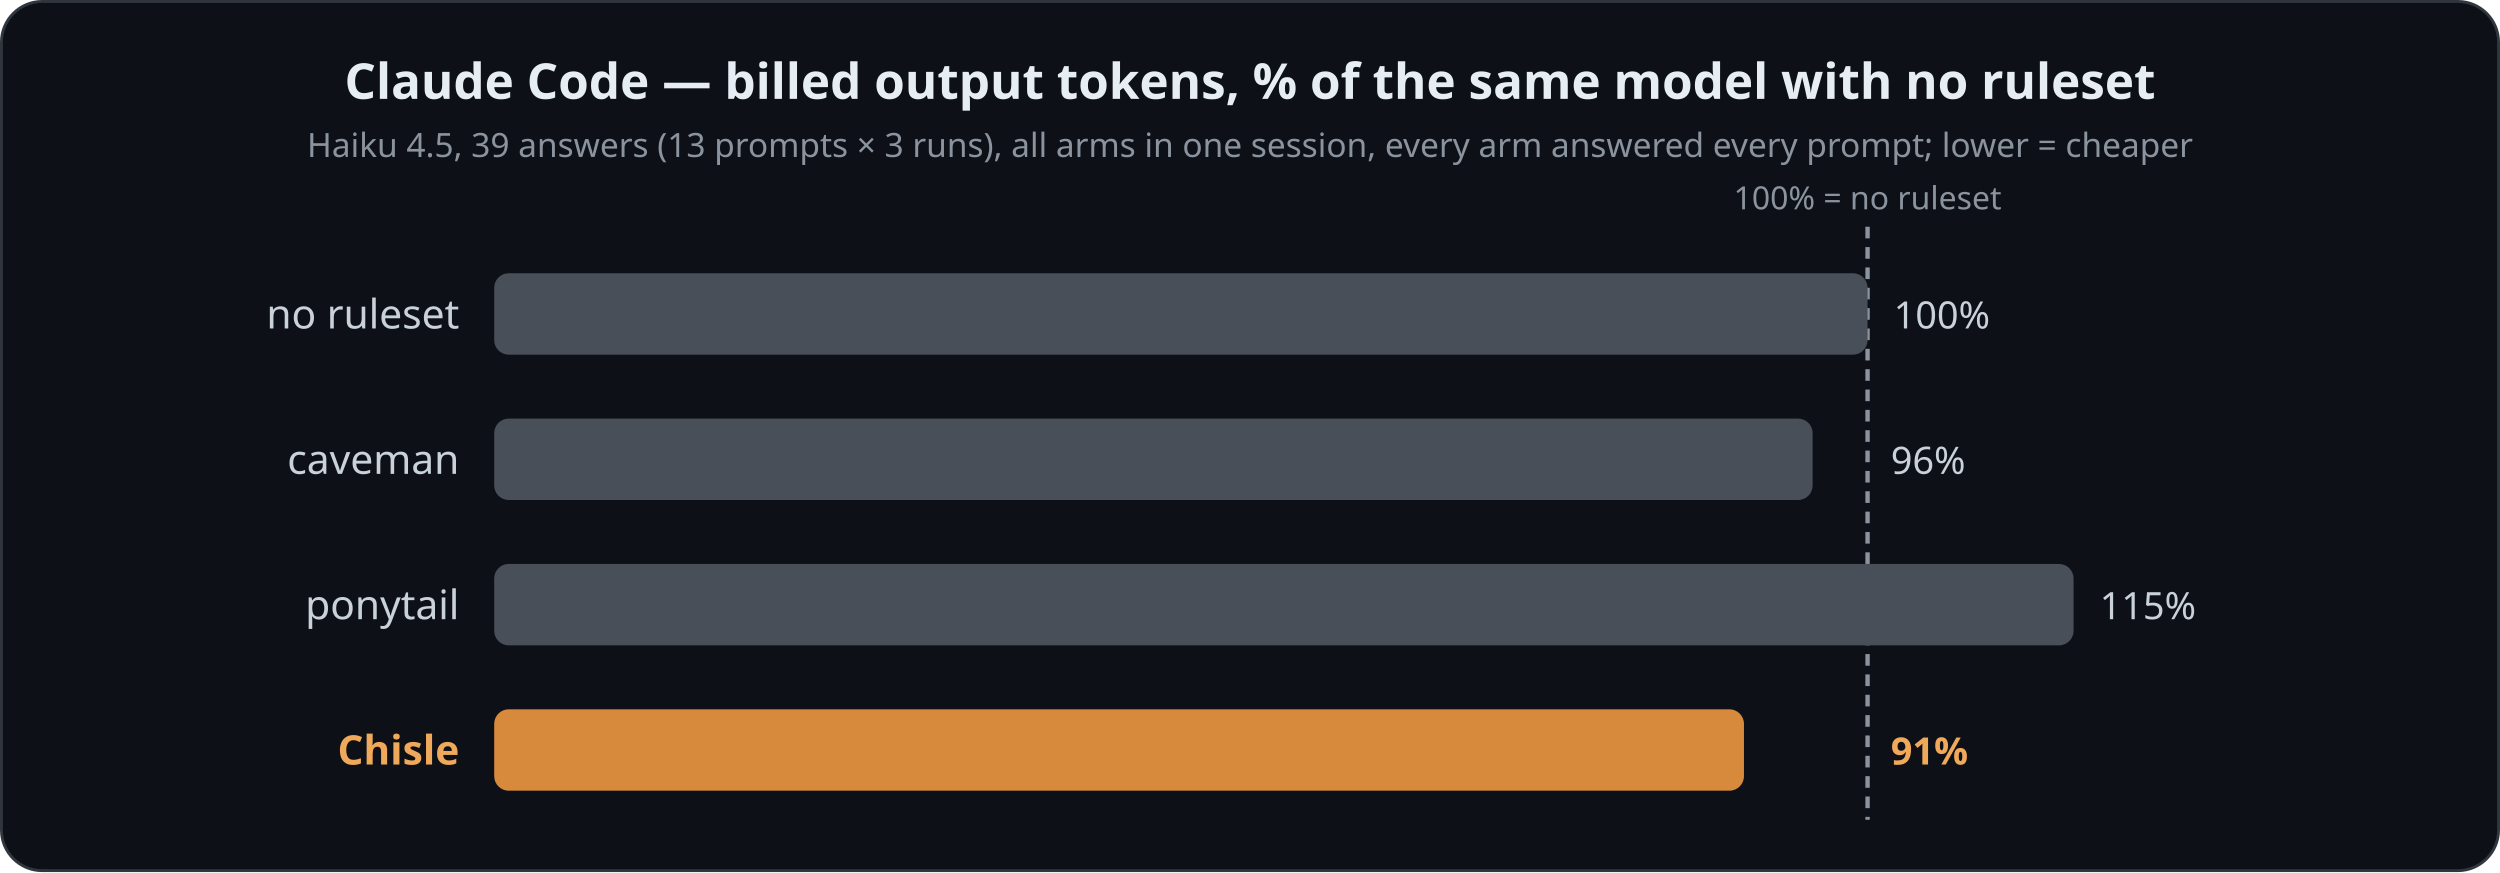
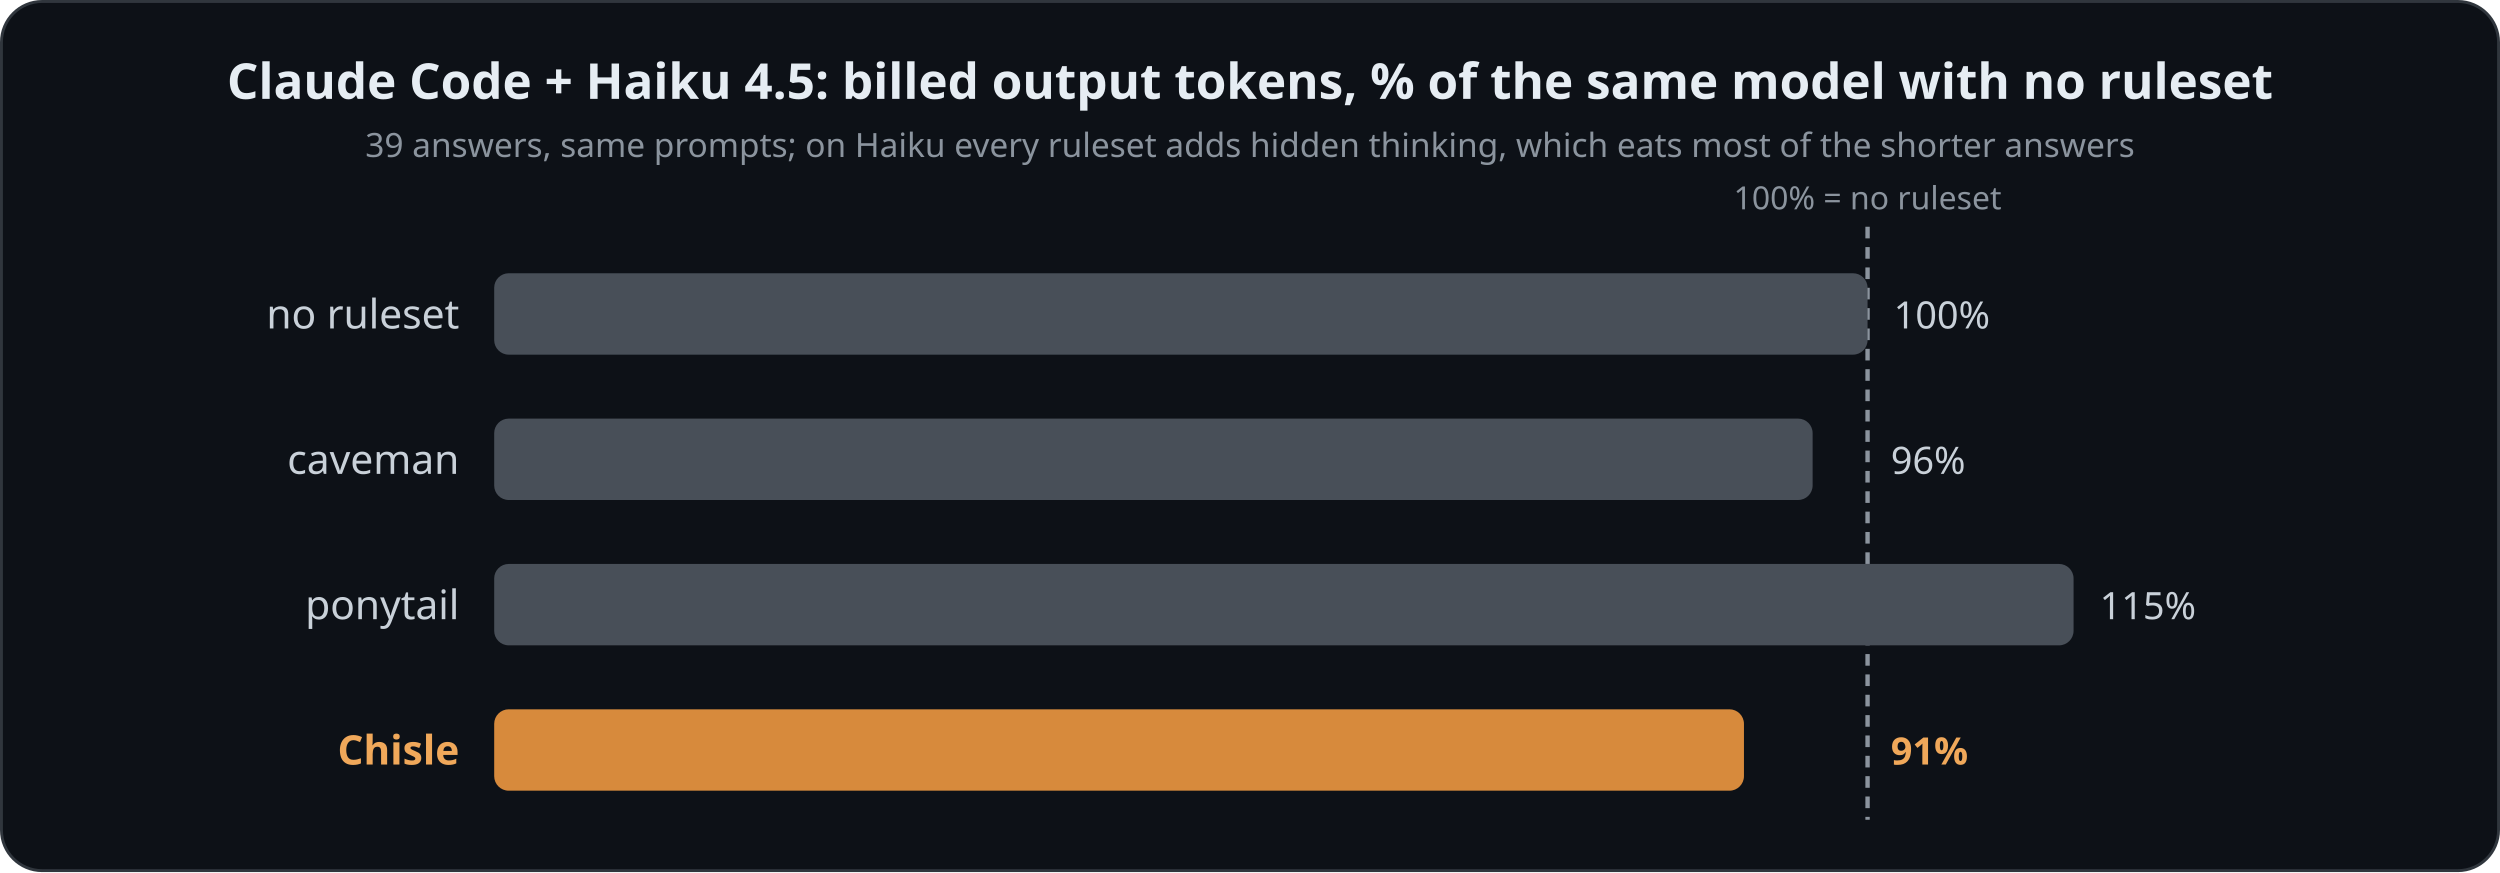
- <svg xmlns="http://www.w3.org/2000/svg" width="860" height="300" viewBox="0 0 860 300" font-family="-apple-system,BlinkMacSystemFont,'Segoe UI','Noto Sans',Helvetica,Arial,sans-serif" role="img" aria-label="Claude Code benchmark, 39 answers in one run, billed output tokens as percent of the same model with no ruleset. no ruleset 100%, caveman 96%, ponytail 115%, Chisle 91%.">
+ <svg xmlns="http://www.w3.org/2000/svg" width="860" height="300" viewBox="0 0 860 300" font-family="-apple-system,BlinkMacSystemFont,'Segoe UI','Noto Sans',Helvetica,Arial,sans-serif" role="img" aria-label="Claude Code with Haiku 4.5, 39 answers in one session, billed output tokens as percent of the same model with no ruleset. no ruleset 100%, caveman 96%, ponytail 115%, Chisle 91%.">
  <rect x="0.5" y="0.5" width="859" height="299" rx="14" fill="#0d1117" stroke="#30363d" />
-   <text x="430" y="34" font-size="17" font-weight="700" fill="#e6edf3" text-anchor="middle">Claude Code — billed output tokens, % of the same model with no ruleset</text>
-   <text x="430" y="54" font-size="11.5" fill="#8b949e" text-anchor="middle">Haiku 4.5, 39 answers (13 prompts × 3 runs), all arms in one session, every arm answered every prompt; lower = cheaper</text>
+   <text x="430" y="34" font-size="17" font-weight="700" fill="#e6edf3" text-anchor="middle">Claude Code + Haiku 4.5: billed output tokens, % of the same model with no ruleset</text>
+   <text x="430" y="54" font-size="11.5" fill="#8b949e" text-anchor="middle">39 answers, same prompts; on Haiku every ruleset adds hidden thinking, which eats most of the shorter answers</text>
  <line x1="642.441" y1="78" x2="642.441" y2="282" stroke="#8b949e" stroke-width="1.5" stroke-dasharray="4 3" />
  <text x="642.441" y="72" font-size="11" fill="#8b949e" text-anchor="middle">100% = no ruleset</text>
  <text x="158" y="113" font-size="14" fill="#c9d1d9" text-anchor="end">no ruleset</text>
  <rect x="170" y="94" width="472.441" height="28" rx="5" fill="#484f58">
    <animate attributeName="width" values="0;472.441" dur="0.9s" begin="0.00s" fill="freeze" calcMode="spline" keySplines="0.2 0.7 0.2 1" />
  </rect>
  <text x="651.441" y="113" font-size="13" fill="#c9d1d9">100%</text>
  <text x="158" y="163" font-size="14" fill="#c9d1d9" text-anchor="end">caveman</text>
  <rect x="170" y="144" width="453.543" height="28" rx="5" fill="#484f58">
    <animate attributeName="width" values="0;453.543" dur="0.9s" begin="0.12s" fill="freeze" calcMode="spline" keySplines="0.2 0.7 0.2 1" />
  </rect>
  <text x="650.441" y="163" font-size="13" fill="#c9d1d9">96%</text>
  <text x="158" y="213" font-size="14" fill="#c9d1d9" text-anchor="end">ponytail</text>
  <rect x="170" y="194" width="543.307" height="28" rx="5" fill="#484f58">
    <animate attributeName="width" values="0;543.307" dur="0.9s" begin="0.24s" fill="freeze" calcMode="spline" keySplines="0.2 0.7 0.2 1" />
  </rect>
  <text x="722.307" y="213" font-size="13" fill="#c9d1d9">115%</text>
  <text x="158" y="263" font-size="14" fill="#f0a85a" text-anchor="end" font-weight="700">Chisle</text>
  <rect x="170" y="244" width="429.921" height="28" rx="5" fill="#d78a3c">
    <animate attributeName="width" values="0;429.921" dur="0.9s" begin="0.36s" fill="freeze" calcMode="spline" keySplines="0.2 0.7 0.2 1" />
  </rect>
  <text x="650.441" y="263" font-size="13" fill="#f0a85a" font-weight="700">91%</text>
</svg>
